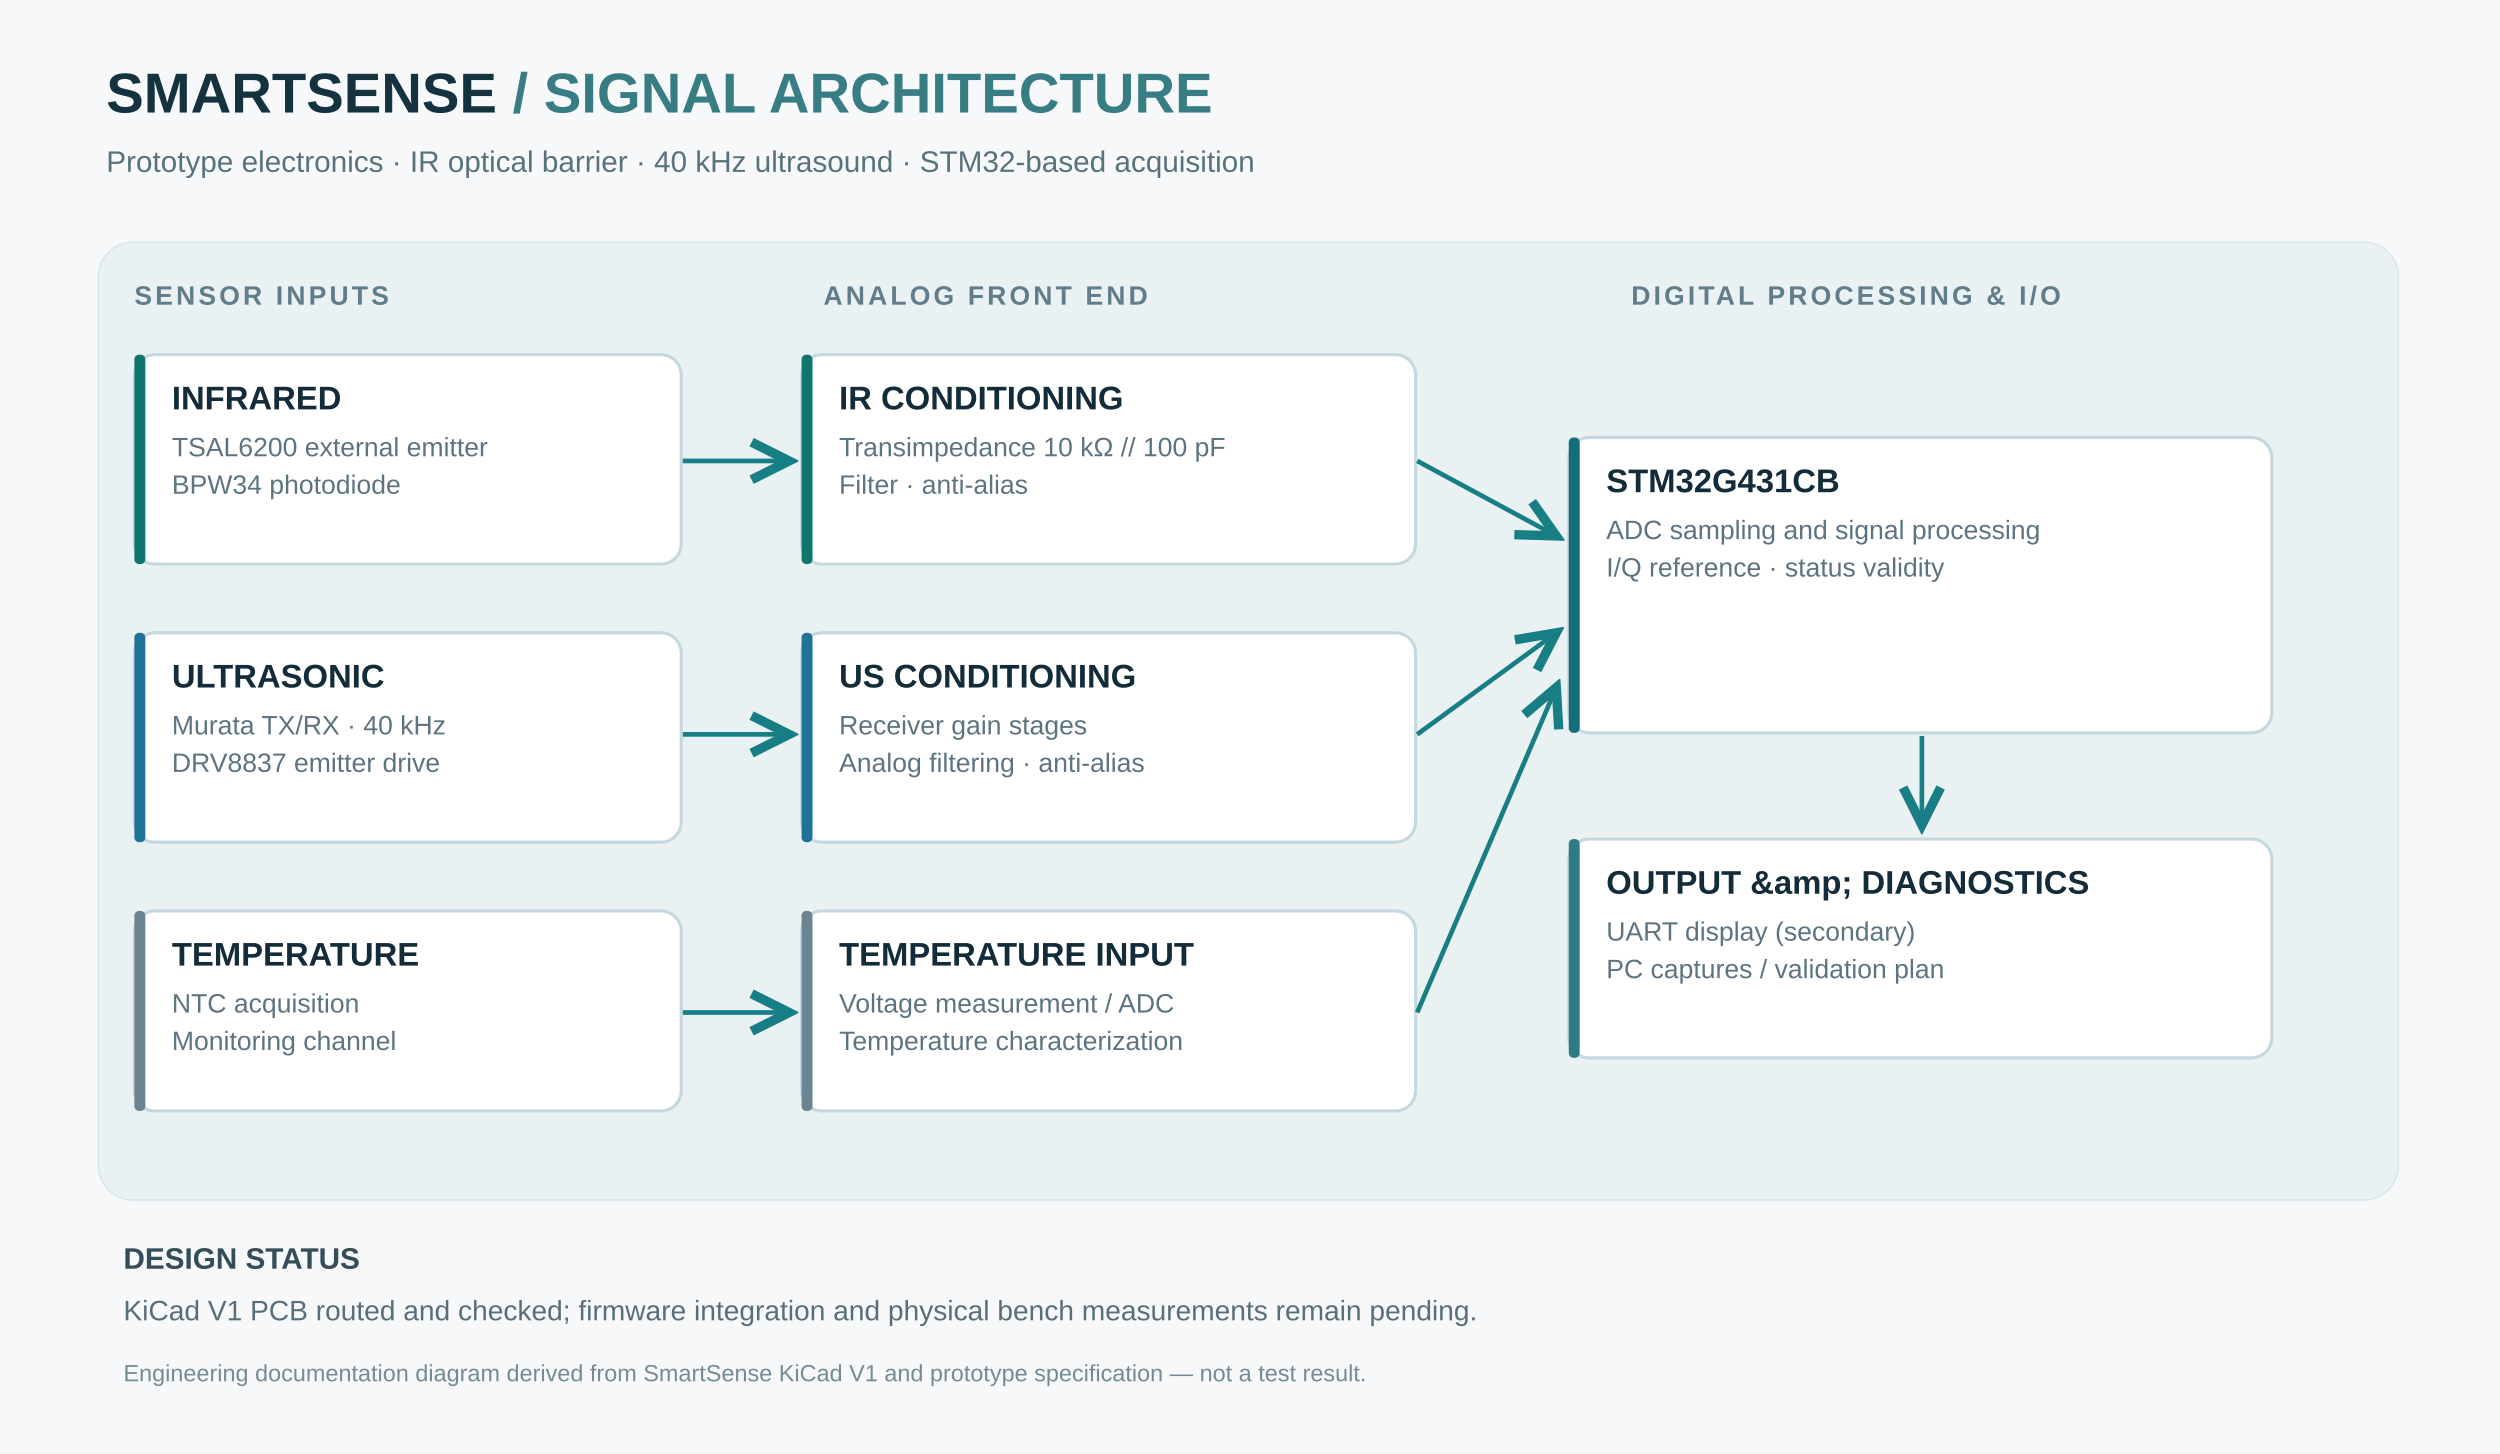
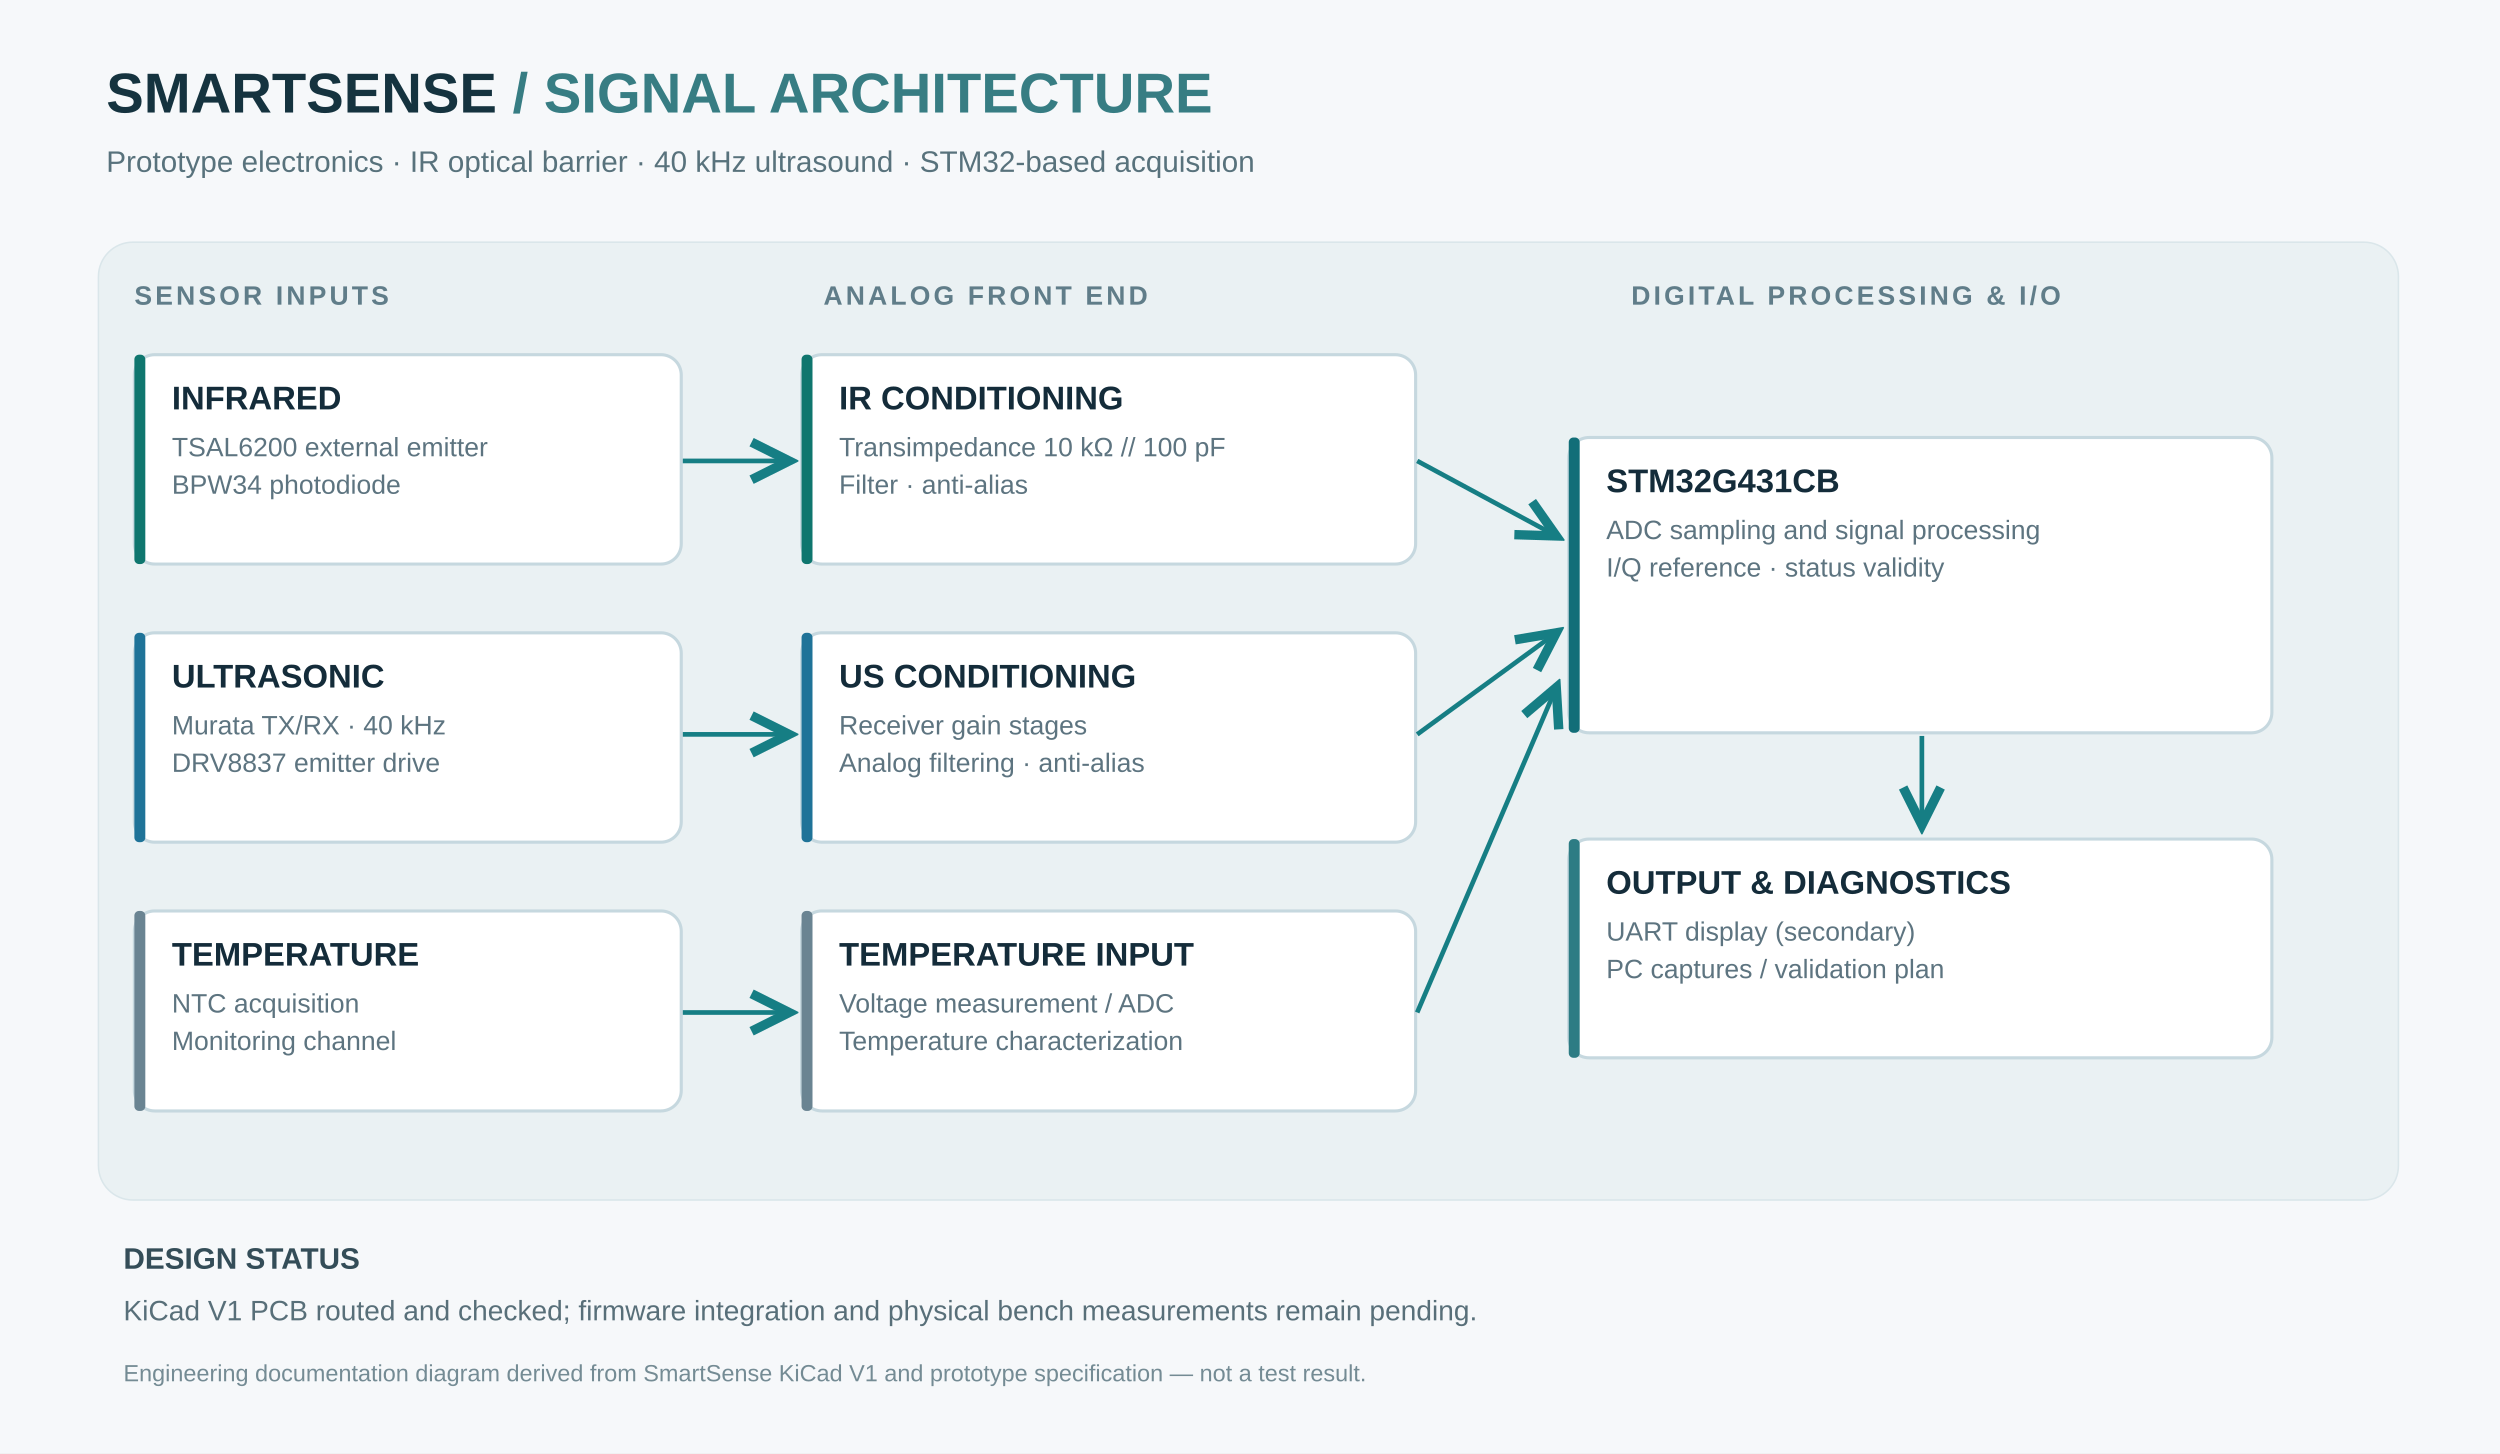
<svg xmlns="http://www.w3.org/2000/svg" viewBox="0 0 1600 930" role="img" aria-labelledby="title desc">
  <defs>
    <marker id="arrow" markerWidth="12" markerHeight="12" refX="10" refY="6" orient="auto">
      <path d="M2 2 L10 6 L2 10" fill="none" stroke="#167e84" stroke-width="2" />
    </marker>
  </defs>
  <rect width="1600" height="930" fill="#f6f8fa" />
  <text x="68" y="72" font-family="Arial" font-size="36" font-weight="700" fill="#15333f">SMARTSENSE <tspan fill="#377d83">/ SIGNAL ARCHITECTURE</tspan>
  </text>
  <text x="68" y="110" font-family="Arial" font-size="19" fill="#58727c">Prototype electronics · IR optical barrier · 40 kHz ultrasound · STM32-based acquisition</text>
  <rect x="63" y="155" width="1472" height="613" rx="22" fill="#eaf1f3" stroke="#dae6ea" />
  <text x="86" y="195" font-family="Arial" font-size="17" font-weight="700" fill="#607d89" letter-spacing="2">SENSOR INPUTS</text>
  <text x="527" y="195" font-family="Arial" font-size="17" font-weight="700" fill="#607d89" letter-spacing="2">ANALOG FRONT END</text>
  <text x="1044" y="195" font-family="Arial" font-size="17" font-weight="700" fill="#607d89" letter-spacing="2">DIGITAL PROCESSING &amp; I/O</text>
  <g>
    <rect x="86" y="227" width="350" height="134" rx="13" fill="#fff" stroke="#c6d8df" stroke-width="2" />
    <rect x="86" y="227" width="7" height="134" rx="3" fill="#0f766e" />
    <text x="110" y="262" font-family="Arial" font-weight="700" font-size="21" fill="#142c3a">INFRARED</text>
    <text x="110" y="292" font-family="Arial" font-size="17" fill="#5d7480">TSAL6200 external emitter</text>
    <text x="110" y="316" font-family="Arial" font-size="17" fill="#5d7480">BPW34 photodiode</text>
  </g>
  <g>
    <rect x="86" y="405" width="350" height="134" rx="13" fill="#fff" stroke="#c6d8df" stroke-width="2" />
    <rect x="86" y="405" width="7" height="134" rx="3" fill="#1f7398" />
    <text x="110" y="440" font-family="Arial" font-weight="700" font-size="21" fill="#142c3a">ULTRASONIC</text>
    <text x="110" y="470" font-family="Arial" font-size="17" fill="#5d7480">Murata TX/RX · 40 kHz</text>
    <text x="110" y="494" font-family="Arial" font-size="17" fill="#5d7480">DRV8837 emitter drive</text>
  </g>
  <g>
    <rect x="86" y="583" width="350" height="128" rx="13" fill="#fff" stroke="#c6d8df" stroke-width="2" />
    <rect x="86" y="583" width="7" height="128" rx="3" fill="#6a8492" />
    <text x="110" y="618" font-family="Arial" font-weight="700" font-size="21" fill="#142c3a">TEMPERATURE</text>
    <text x="110" y="648" font-family="Arial" font-size="17" fill="#5d7480">NTC acquisition</text>
    <text x="110" y="672" font-family="Arial" font-size="17" fill="#5d7480">Monitoring channel</text>
  </g>
  <g>
    <rect x="513" y="227" width="393" height="134" rx="13" fill="#fff" stroke="#c6d8df" stroke-width="2" />
    <rect x="513" y="227" width="7" height="134" rx="3" fill="#0f766e" />
    <text x="537" y="262" font-family="Arial" font-weight="700" font-size="21" fill="#142c3a">IR CONDITIONING</text>
    <text x="537" y="292" font-family="Arial" font-size="17" fill="#5d7480">Transimpedance 10 kΩ // 100 pF</text>
    <text x="537" y="316" font-family="Arial" font-size="17" fill="#5d7480">Filter · anti-alias</text>
  </g>
  <g>
    <rect x="513" y="405" width="393" height="134" rx="13" fill="#fff" stroke="#c6d8df" stroke-width="2" />
    <rect x="513" y="405" width="7" height="134" rx="3" fill="#1f7398" />
    <text x="537" y="440" font-family="Arial" font-weight="700" font-size="21" fill="#142c3a">US CONDITIONING</text>
    <text x="537" y="470" font-family="Arial" font-size="17" fill="#5d7480">Receiver gain stages</text>
    <text x="537" y="494" font-family="Arial" font-size="17" fill="#5d7480">Analog filtering · anti-alias</text>
  </g>
  <g>
    <rect x="513" y="583" width="393" height="128" rx="13" fill="#fff" stroke="#c6d8df" stroke-width="2" />
    <rect x="513" y="583" width="7" height="128" rx="3" fill="#6a8492" />
    <text x="537" y="618" font-family="Arial" font-weight="700" font-size="21" fill="#142c3a">TEMPERATURE INPUT</text>
    <text x="537" y="648" font-family="Arial" font-size="17" fill="#5d7480">Voltage measurement / ADC</text>
    <text x="537" y="672" font-family="Arial" font-size="17" fill="#5d7480">Temperature characterization</text>
  </g>
  <g>
    <rect x="1004" y="280" width="450" height="189" rx="13" fill="#fff" stroke="#c6d8df" stroke-width="2" />
    <rect x="1004" y="280" width="7" height="189" rx="3" fill="#126e78" />
    <text x="1028" y="315" font-family="Arial" font-weight="700" font-size="21" fill="#142c3a">STM32G431CB</text>
    <text x="1028" y="345" font-family="Arial" font-size="17" fill="#5d7480">ADC sampling and signal processing</text>
    <text x="1028" y="369" font-family="Arial" font-size="17" fill="#5d7480">I/Q reference · status validity</text>
  </g>
  <g>
    <rect x="1004" y="537" width="450" height="140" rx="13" fill="#fff" stroke="#c6d8df" stroke-width="2" />
    <rect x="1004" y="537" width="7" height="140" rx="3" fill="#2d7c84" />
-     <text x="1028" y="572" font-family="Arial" font-weight="700" font-size="21" fill="#142c3a">OUTPUT &amp;amp; DIAGNOSTICS</text>
+     <text x="1028" y="572" font-family="Arial" font-weight="700" font-size="21" fill="#142c3a">OUTPUT &amp; DIAGNOSTICS</text>
    <text x="1028" y="602" font-family="Arial" font-size="17" fill="#5d7480">UART display (secondary)</text>
    <text x="1028" y="626" font-family="Arial" font-size="17" fill="#5d7480">PC captures / validation plan</text>
  </g>
  <path d="M437,295 L505,295" stroke="#167e84" stroke-width="3" fill="none" marker-end="url(#arrow)" />
  <path d="M437,470 L505,470" stroke="#167e84" stroke-width="3" fill="none" marker-end="url(#arrow)" />
  <path d="M437,648 L505,648" stroke="#167e84" stroke-width="3" fill="none" marker-end="url(#arrow)" />
  <path d="M907,295 L996,343" stroke="#167e84" stroke-width="3" fill="none" marker-end="url(#arrow)" />
  <path d="M907,470 L996,405" stroke="#167e84" stroke-width="3" fill="none" marker-end="url(#arrow)" />
  <path d="M907,648 L996,440" stroke="#167e84" stroke-width="3" fill="none" marker-end="url(#arrow)" />
  <path d="M1230,471 L1230,528" stroke="#167e84" stroke-width="3" fill="none" marker-end="url(#arrow)" />
  <text x="79" y="812" font-size="19" font-family="Arial" font-weight="700" fill="#344d58">DESIGN STATUS</text>
  <text x="79" y="845" font-size="18" font-family="Arial" fill="#586f79">KiCad V1 PCB routed and checked; firmware integration and physical bench measurements remain pending.</text>
  <text x="79" y="884" font-size="15" font-family="Arial" fill="#748b94">Engineering documentation diagram derived from SmartSense KiCad V1 and prototype specification — not a test result.</text>
</svg>
